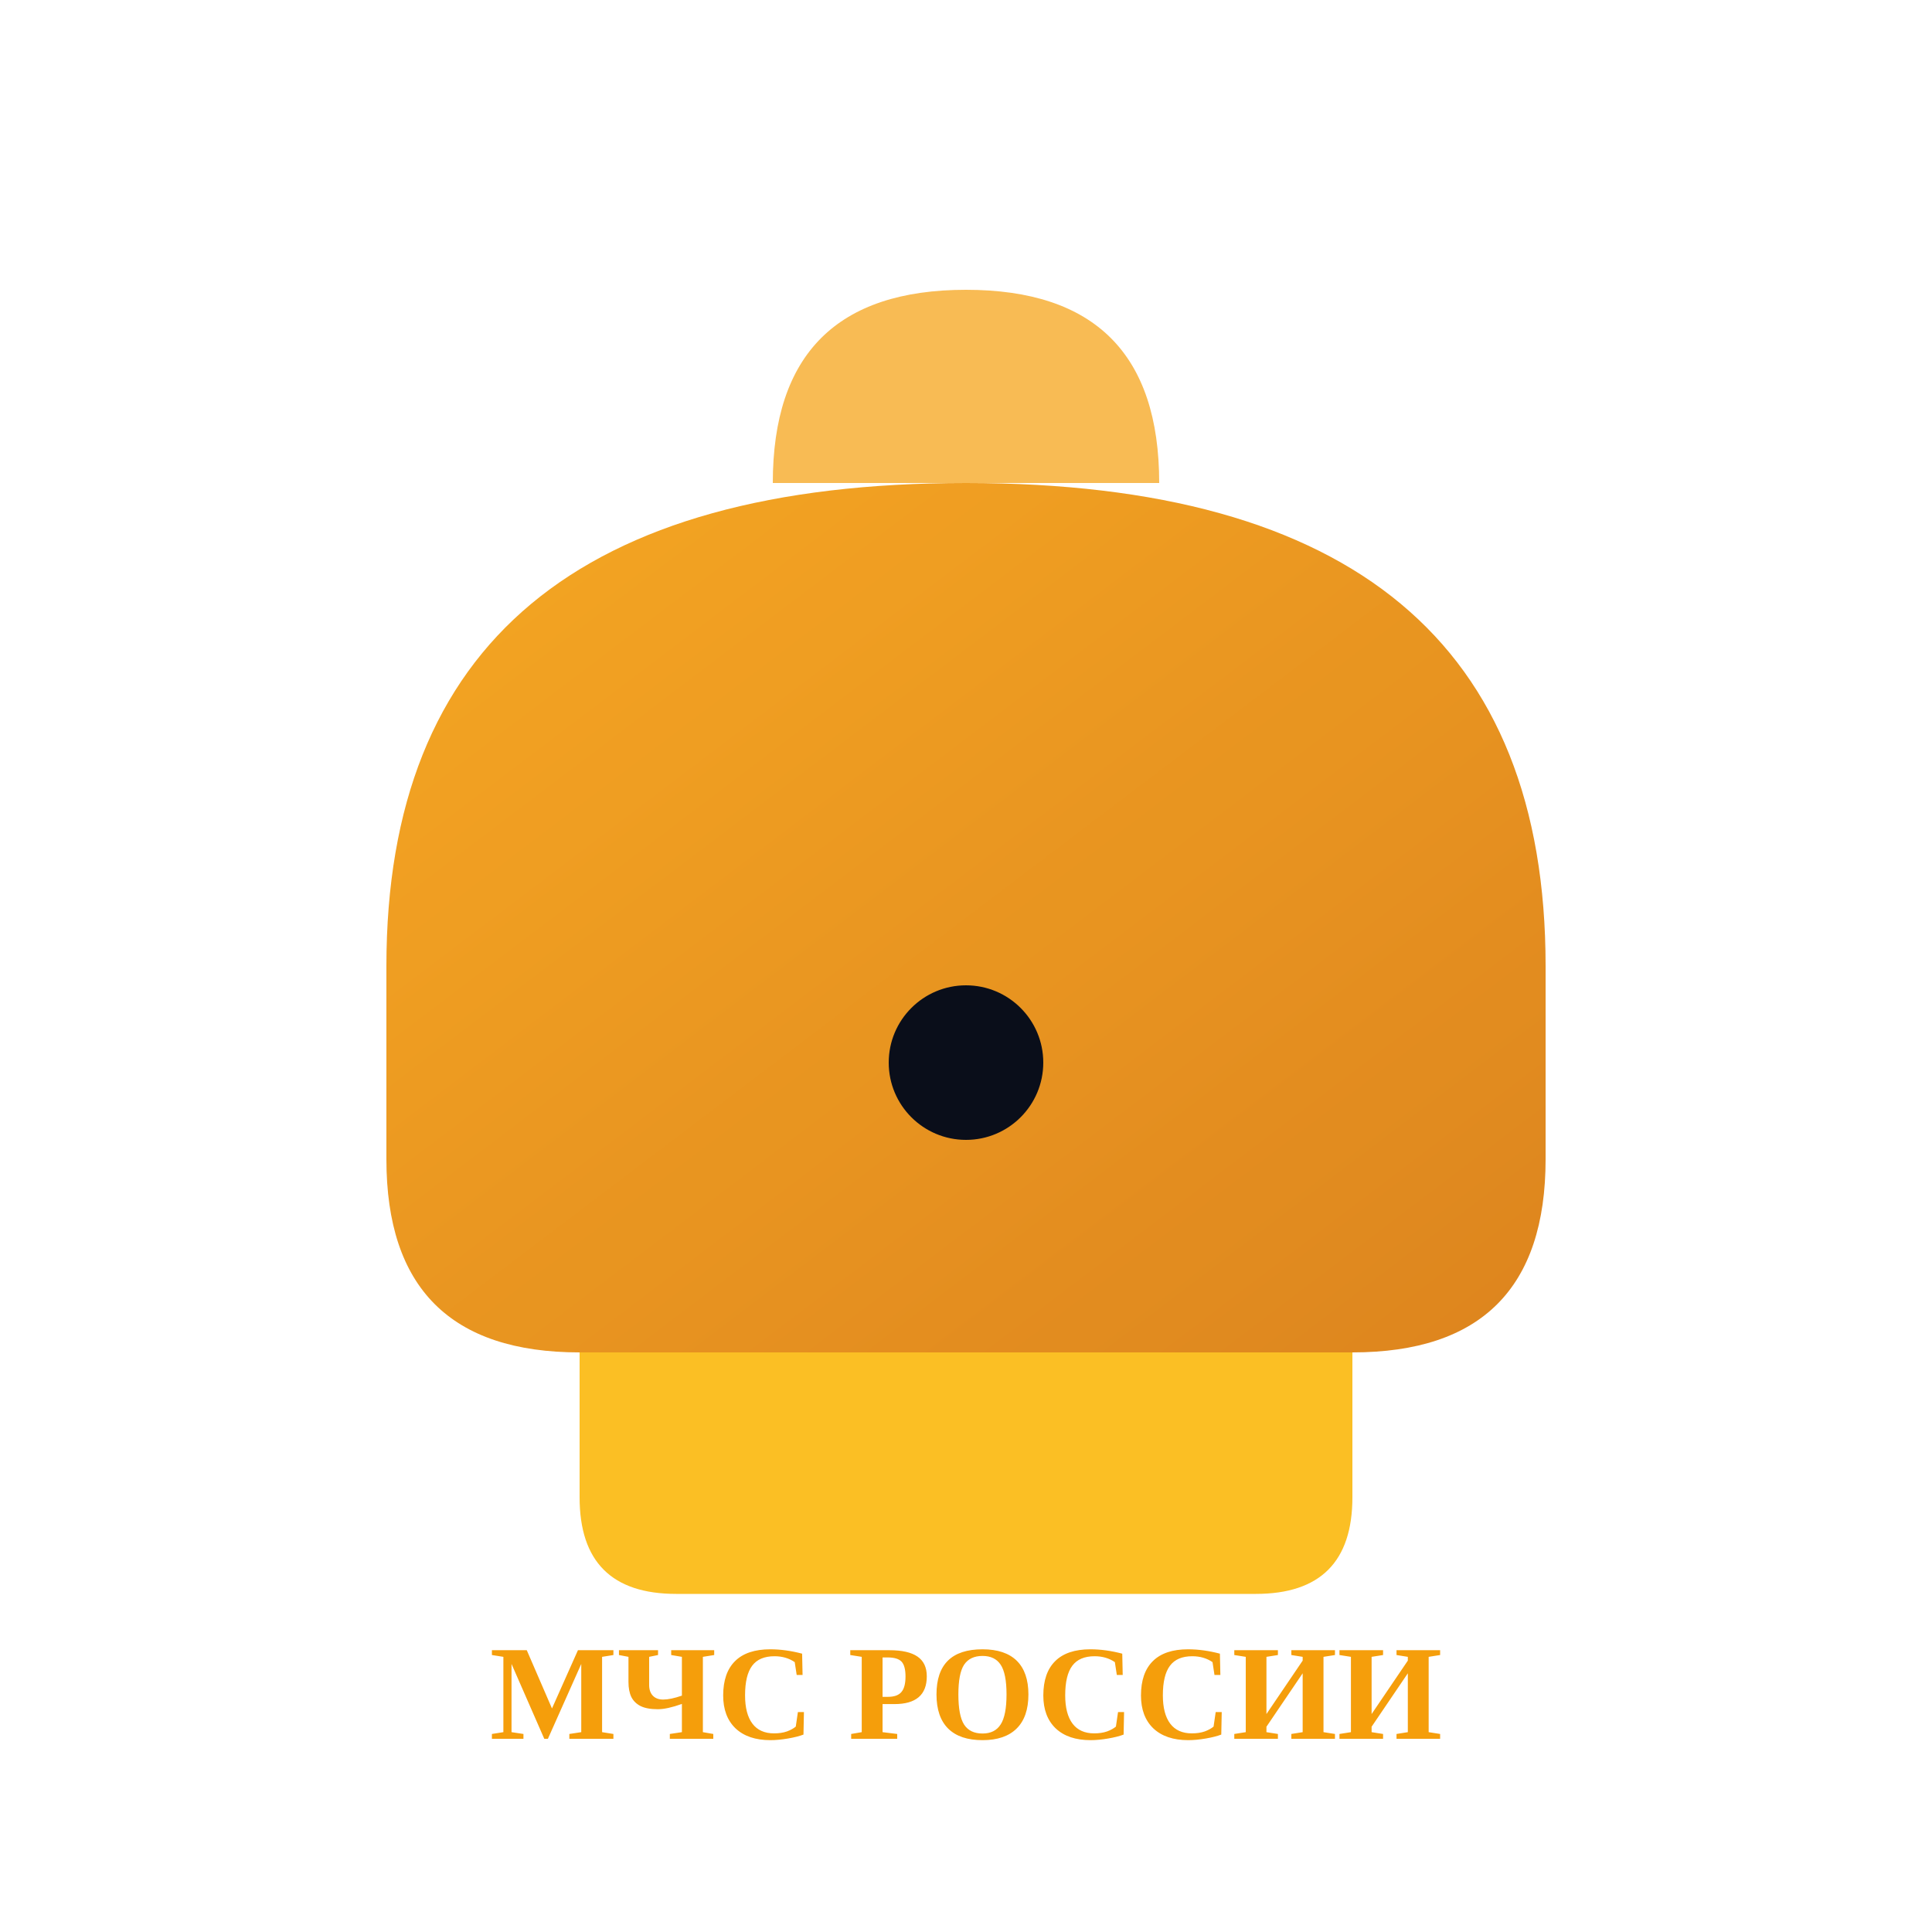
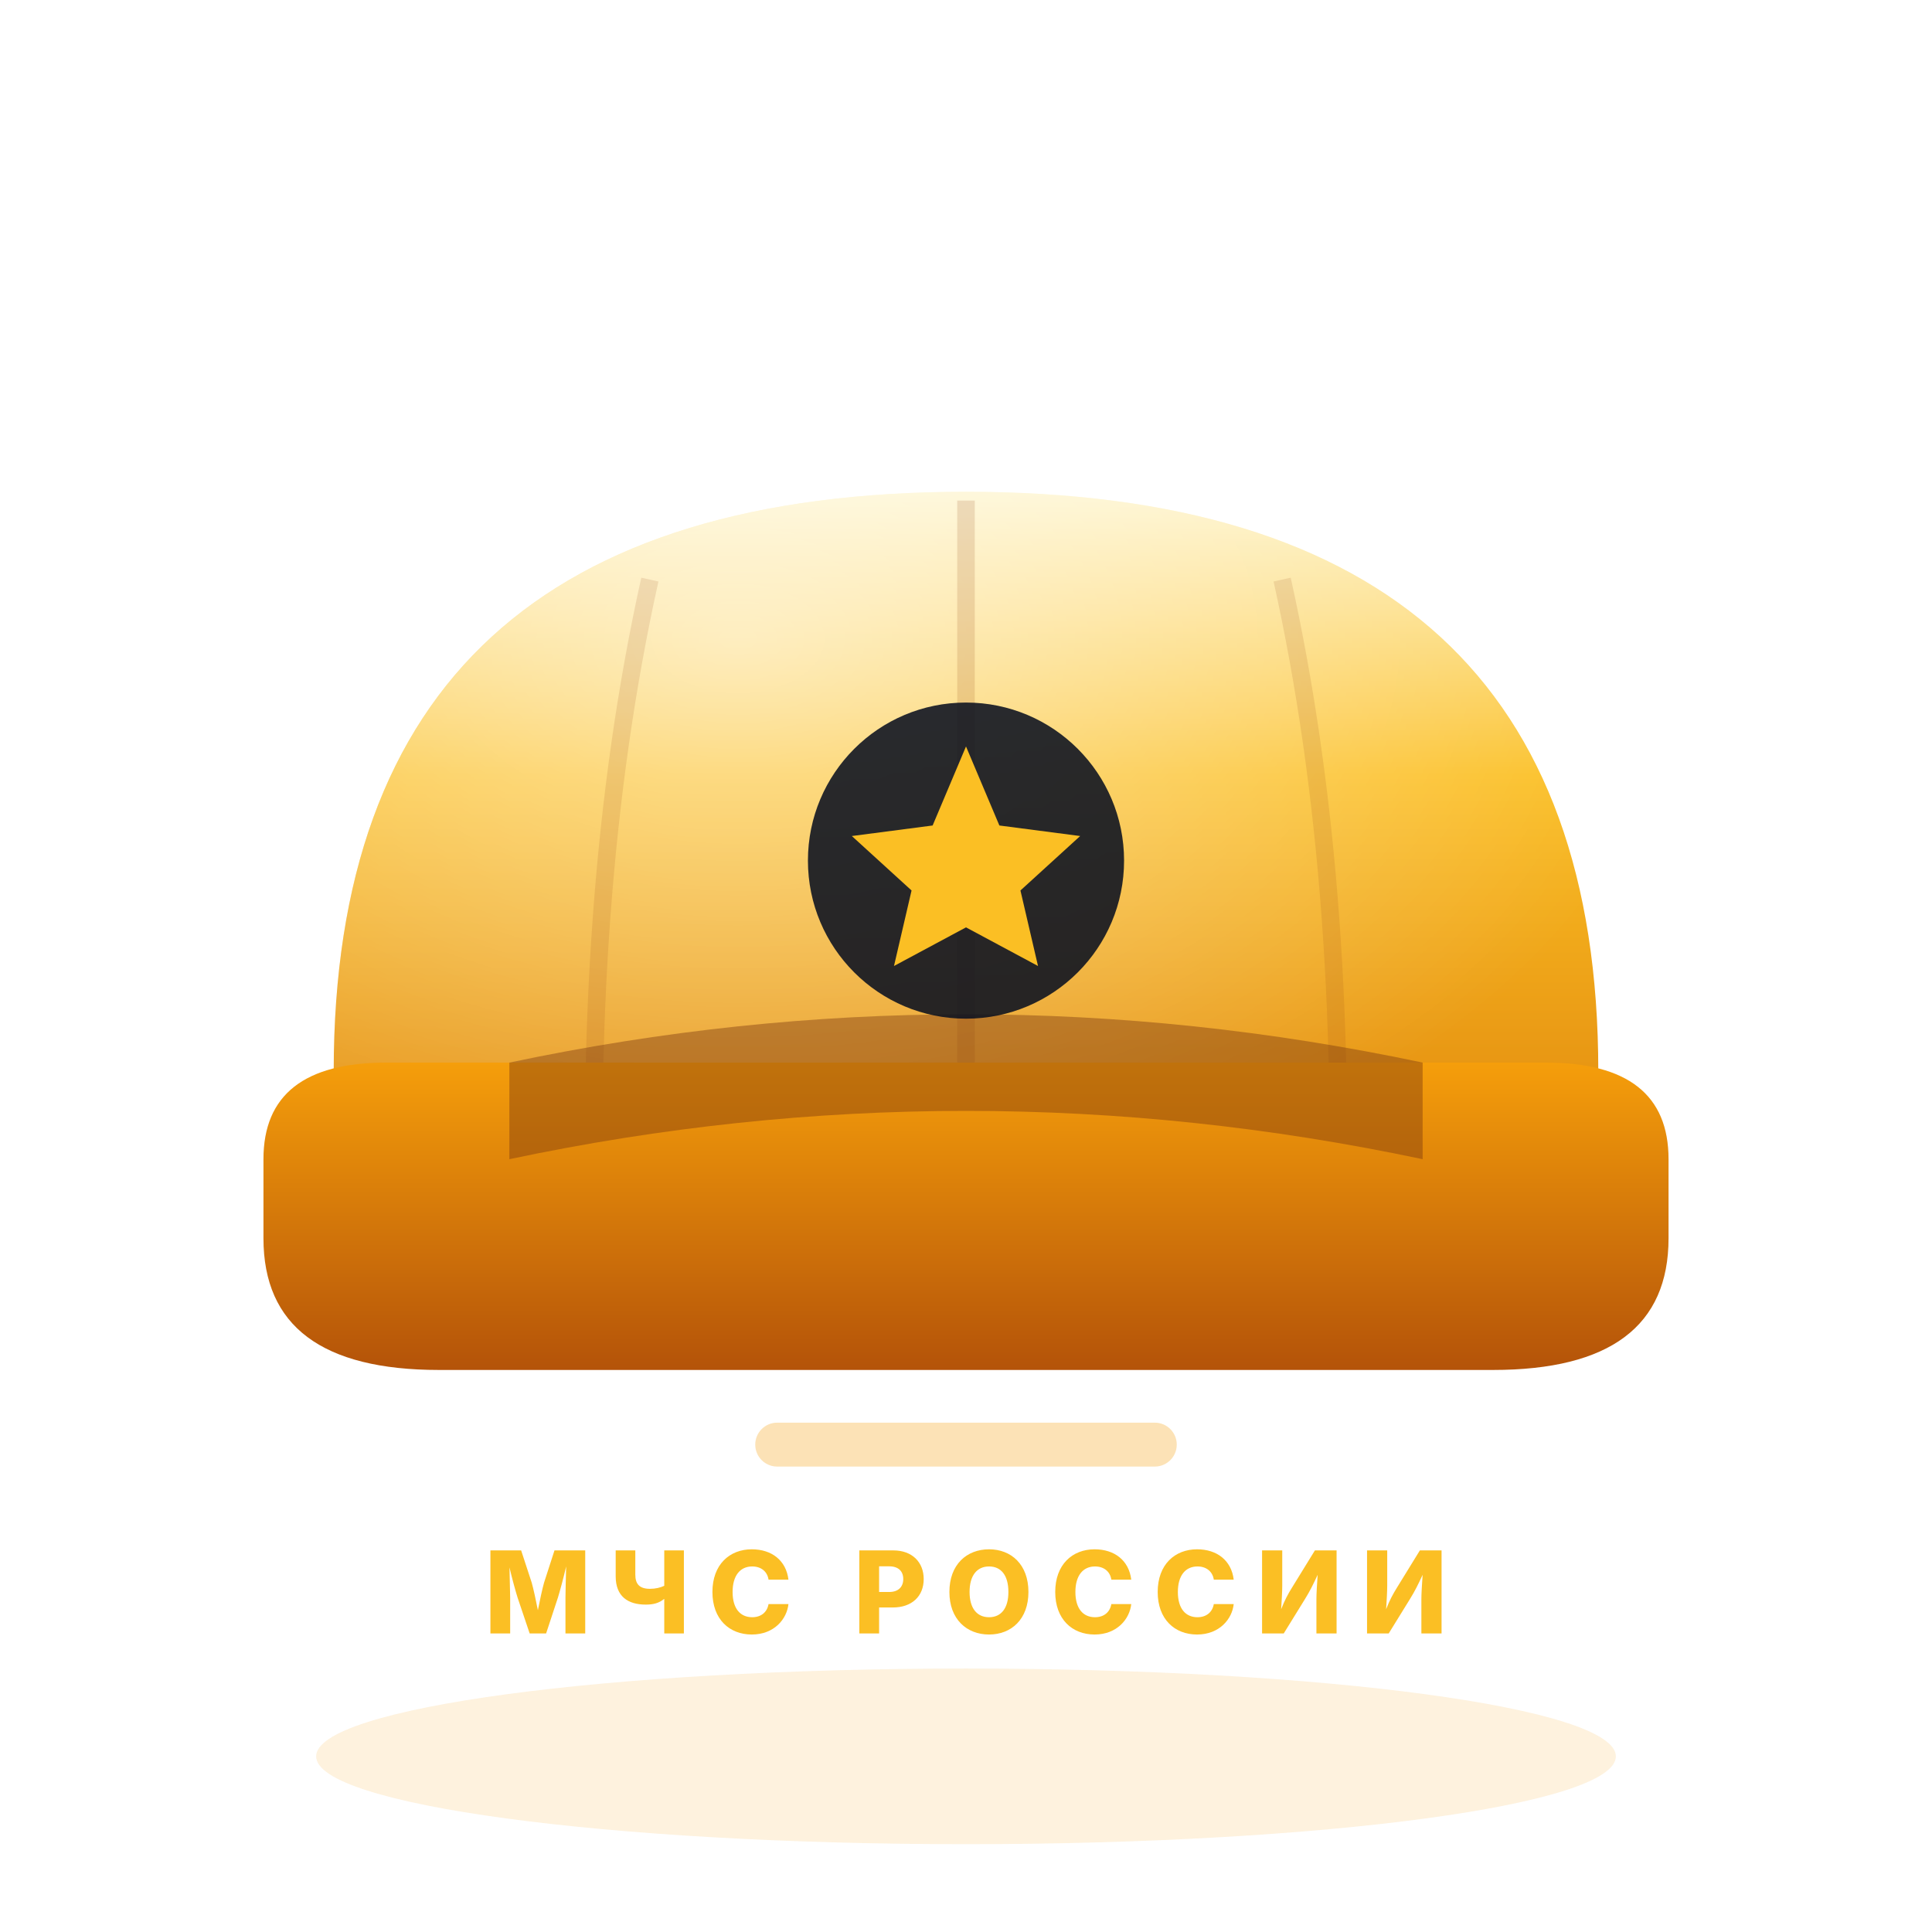
- <svg xmlns="http://www.w3.org/2000/svg" viewBox="0 0 200 200">
+ <svg xmlns="http://www.w3.org/2000/svg" viewBox="0 0 220 220" role="img" aria-label="Каска спасателя МЧС России">
  <defs>
-     <linearGradient id="helmetGrad" x1="0%" y1="0%" x2="100%" y2="100%">
-       <stop offset="0%" style="stop-color:#f59e0b" />
-       <stop offset="100%" style="stop-color:#d97706" />
+     <linearGradient id="dome" x1="0" y1="0" x2="0" y2="1">
+       <stop offset="0" stop-color="#fef3c7" />
+       <stop offset=".35" stop-color="#fbbf24" />
+       <stop offset="1" stop-color="#d97706" />
    </linearGradient>
+     <linearGradient id="brim" x1="0" y1="0" x2="0" y2="1">
+       <stop offset="0" stop-color="#f59e0b" />
+       <stop offset="1" stop-color="#b45309" />
+     </linearGradient>
+     <radialGradient id="shine" cx=".32" cy=".18" r=".75">
+       <stop offset="0" stop-color="#ffffff" stop-opacity=".55" />
+       <stop offset="1" stop-color="#ffffff" stop-opacity="0" />
+     </radialGradient>
  </defs>
-   <path d="M40 100 Q40 50 100 50 Q160 50 160 100 L160 120 Q160 140 140 140 L60 140 Q40 140 40 120 Z" fill="url(#helmetGrad)" opacity="0.9" />
-   <path d="M60 140 L60 155 Q60 165 70 165 L130 165 Q140 165 140 155 L140 140" fill="#fbbf24" />
-   <path d="M80 50 Q80 30 100 30 Q120 30 120 50" fill="#f59e0b" opacity="0.7" />
-   <circle cx="100" cy="110" r="8" fill="#0a0e1a" />
-   <text x="100" y="180" text-anchor="middle" fill="#f59e0b" font-size="14" font-weight="bold">МЧС РОССИИ</text>
+   <ellipse cx="110" cy="200" rx="74" ry="10" fill="#f59e0b" opacity=".14" />
+   <path d="M38 122 Q38 56 110 56 Q182 56 182 122 L182 134 Q182 148 164 148 L56 148 Q38 148 38 134 Z" fill="url(#dome)" />
+   <path d="M38 122 Q38 56 110 56 Q182 56 182 122 L182 134 Q182 148 164 148 L56 148 Q38 148 38 134 Z" fill="url(#shine)" />
+   <path d="M110 57 L110 148" stroke="#92400e" stroke-width="2" opacity=".16" />
+   <path d="M74 66 Q66 102 68 148" stroke="#92400e" stroke-width="2" opacity=".13" fill="none" />
+   <path d="M146 66 Q154 102 152 148" stroke="#92400e" stroke-width="2" opacity=".13" fill="none" />
+   <path d="M30 132 Q30 121 44 121 L176 121 Q190 121 190 132 L190 141 Q190 156 170 156 L50 156 Q30 156 30 141 Z" fill="url(#brim)" />
+   <path d="M58 121 Q110 110 162 121 L162 132 Q110 121 58 132 Z" fill="#78350f" opacity=".42" />
+   <circle cx="110" cy="98" r="18" fill="#0b1120" opacity=".88" />
+   <path d="M110 85 L113.8 94 L123 95.2 L116.2 101.4 L118.2 110 L110 105.6 L101.8 110 L103.8 101.4 L97 95.2 L106.2 94 Z" fill="#fbbf24" />
+   <rect x="86" y="162" width="48" height="5" rx="2.5" fill="#f59e0b" opacity=".3" />
+   <text x="110" y="186" text-anchor="middle" font-family="Inter, Arial, sans-serif" font-size="13" font-weight="800" letter-spacing="2" fill="#fbbf24">МЧС РОССИИ</text>
</svg>
